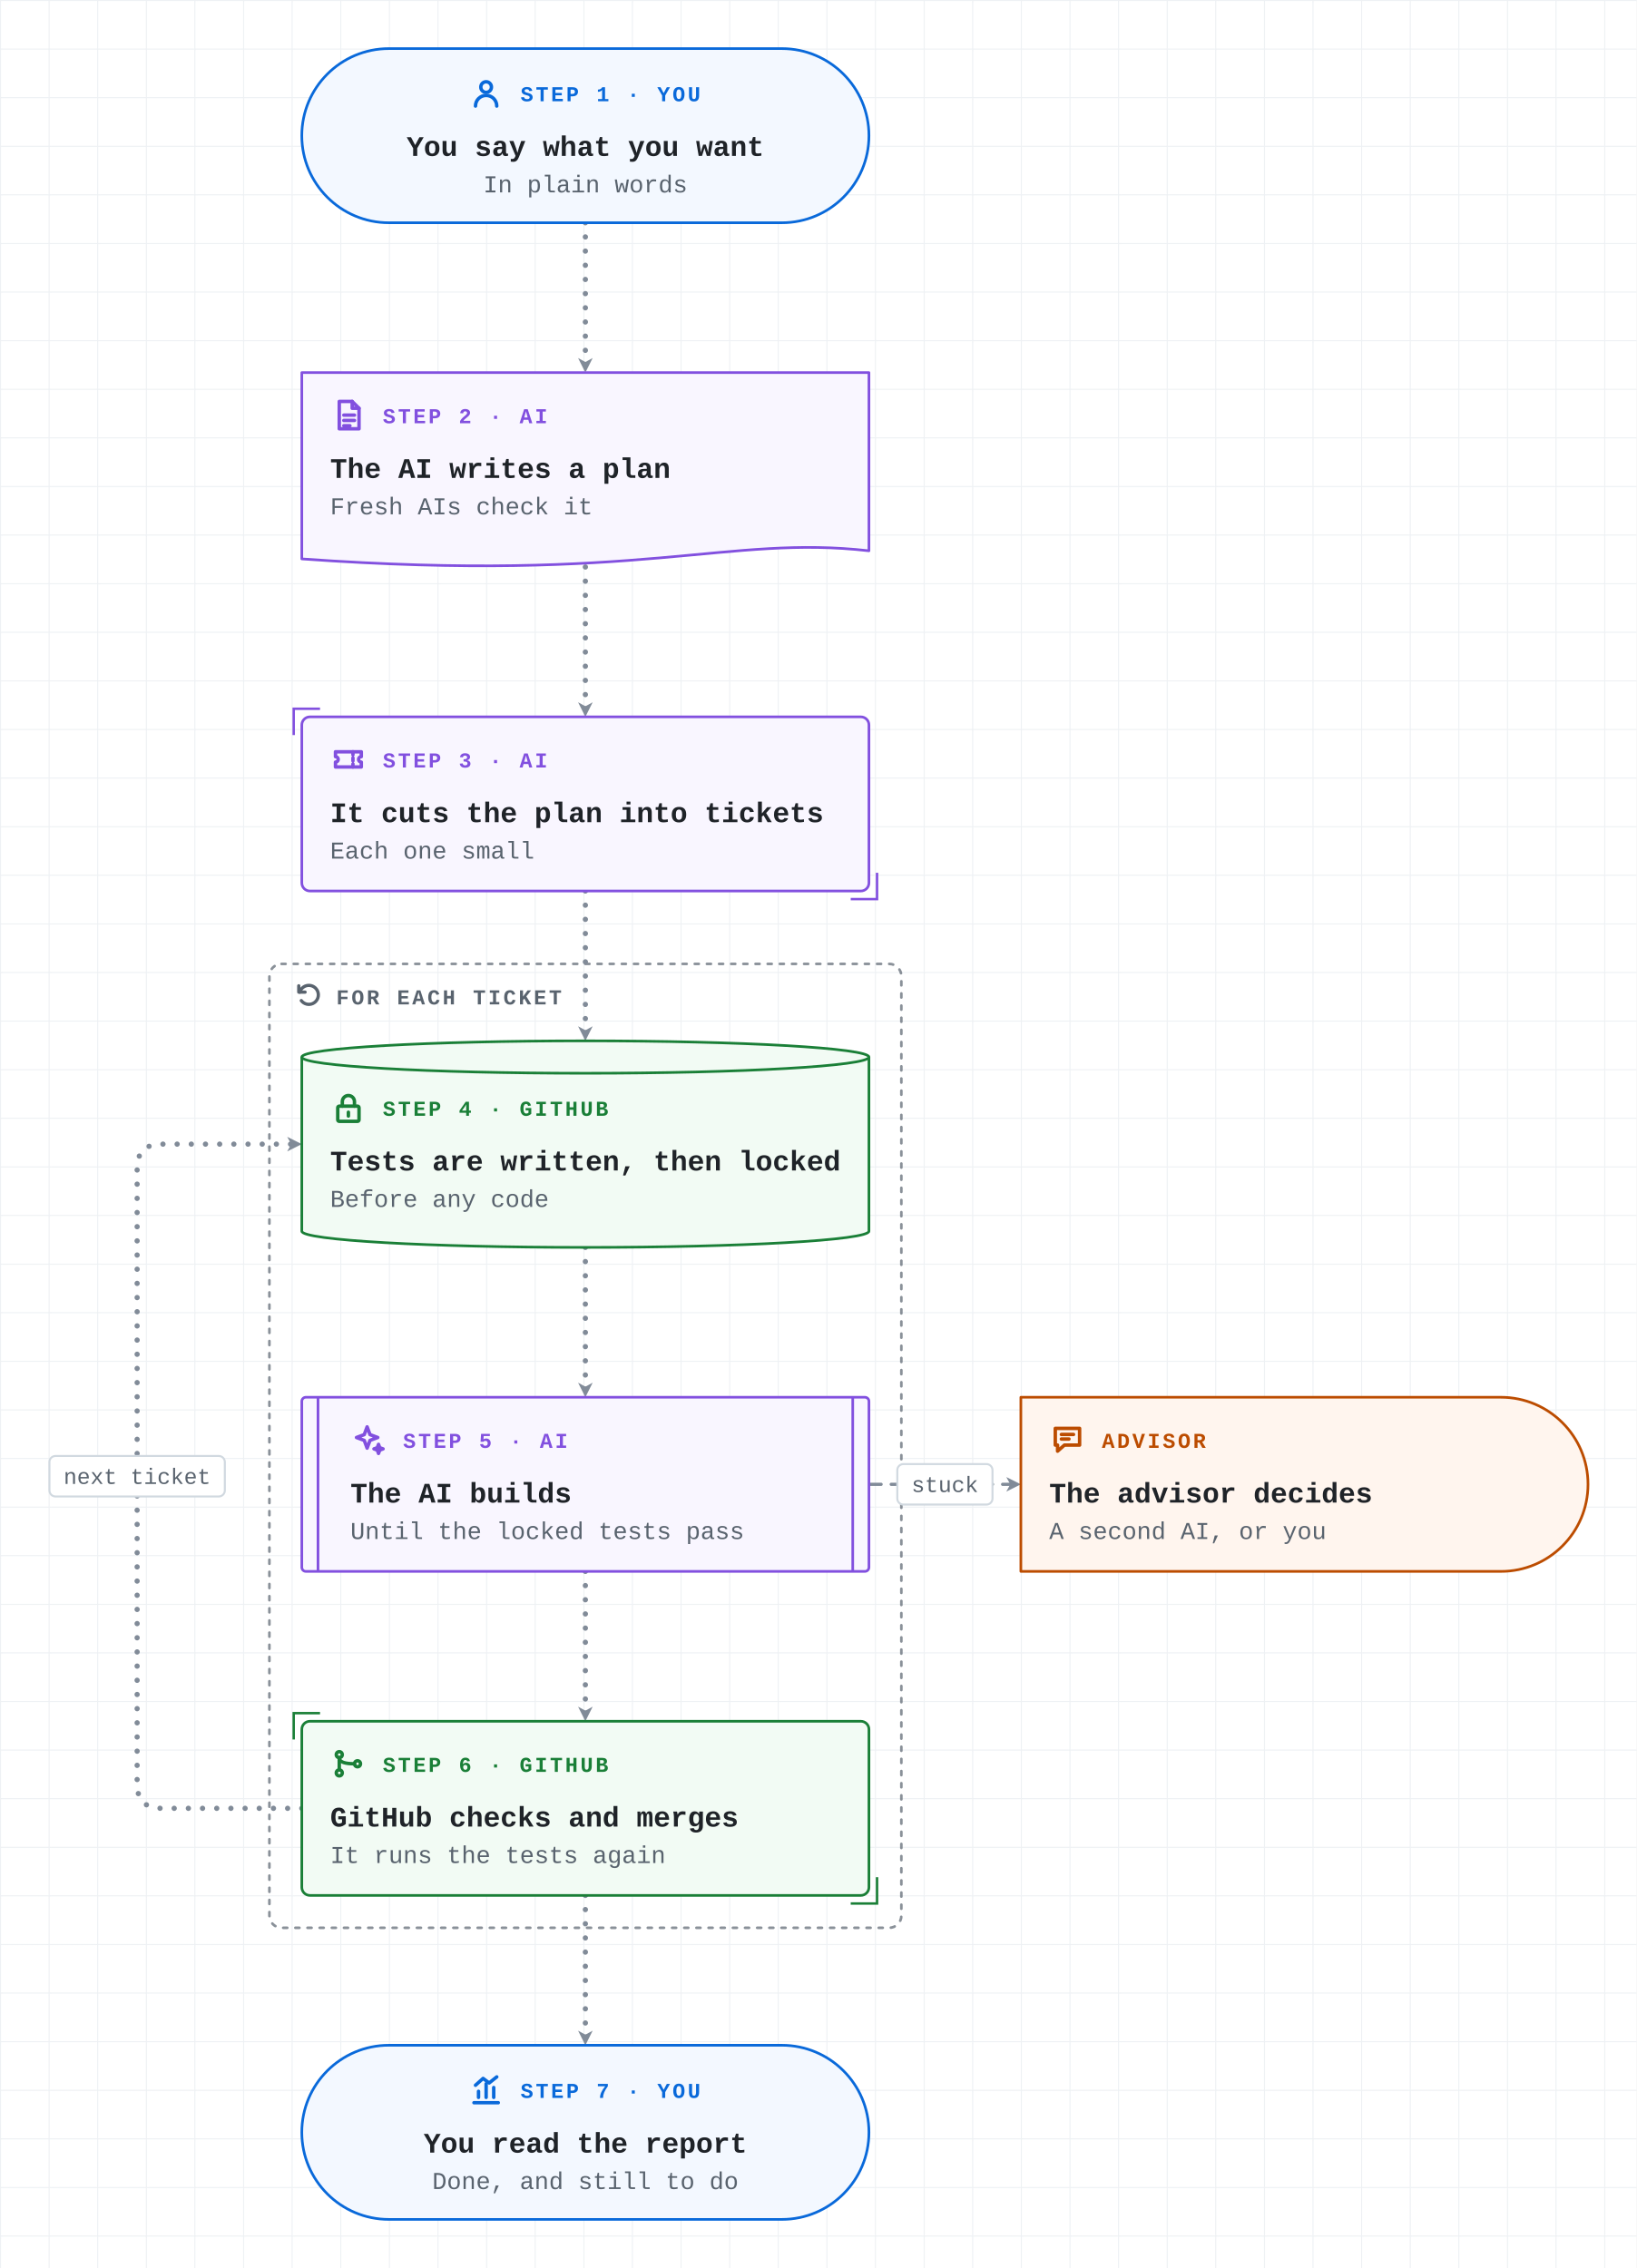
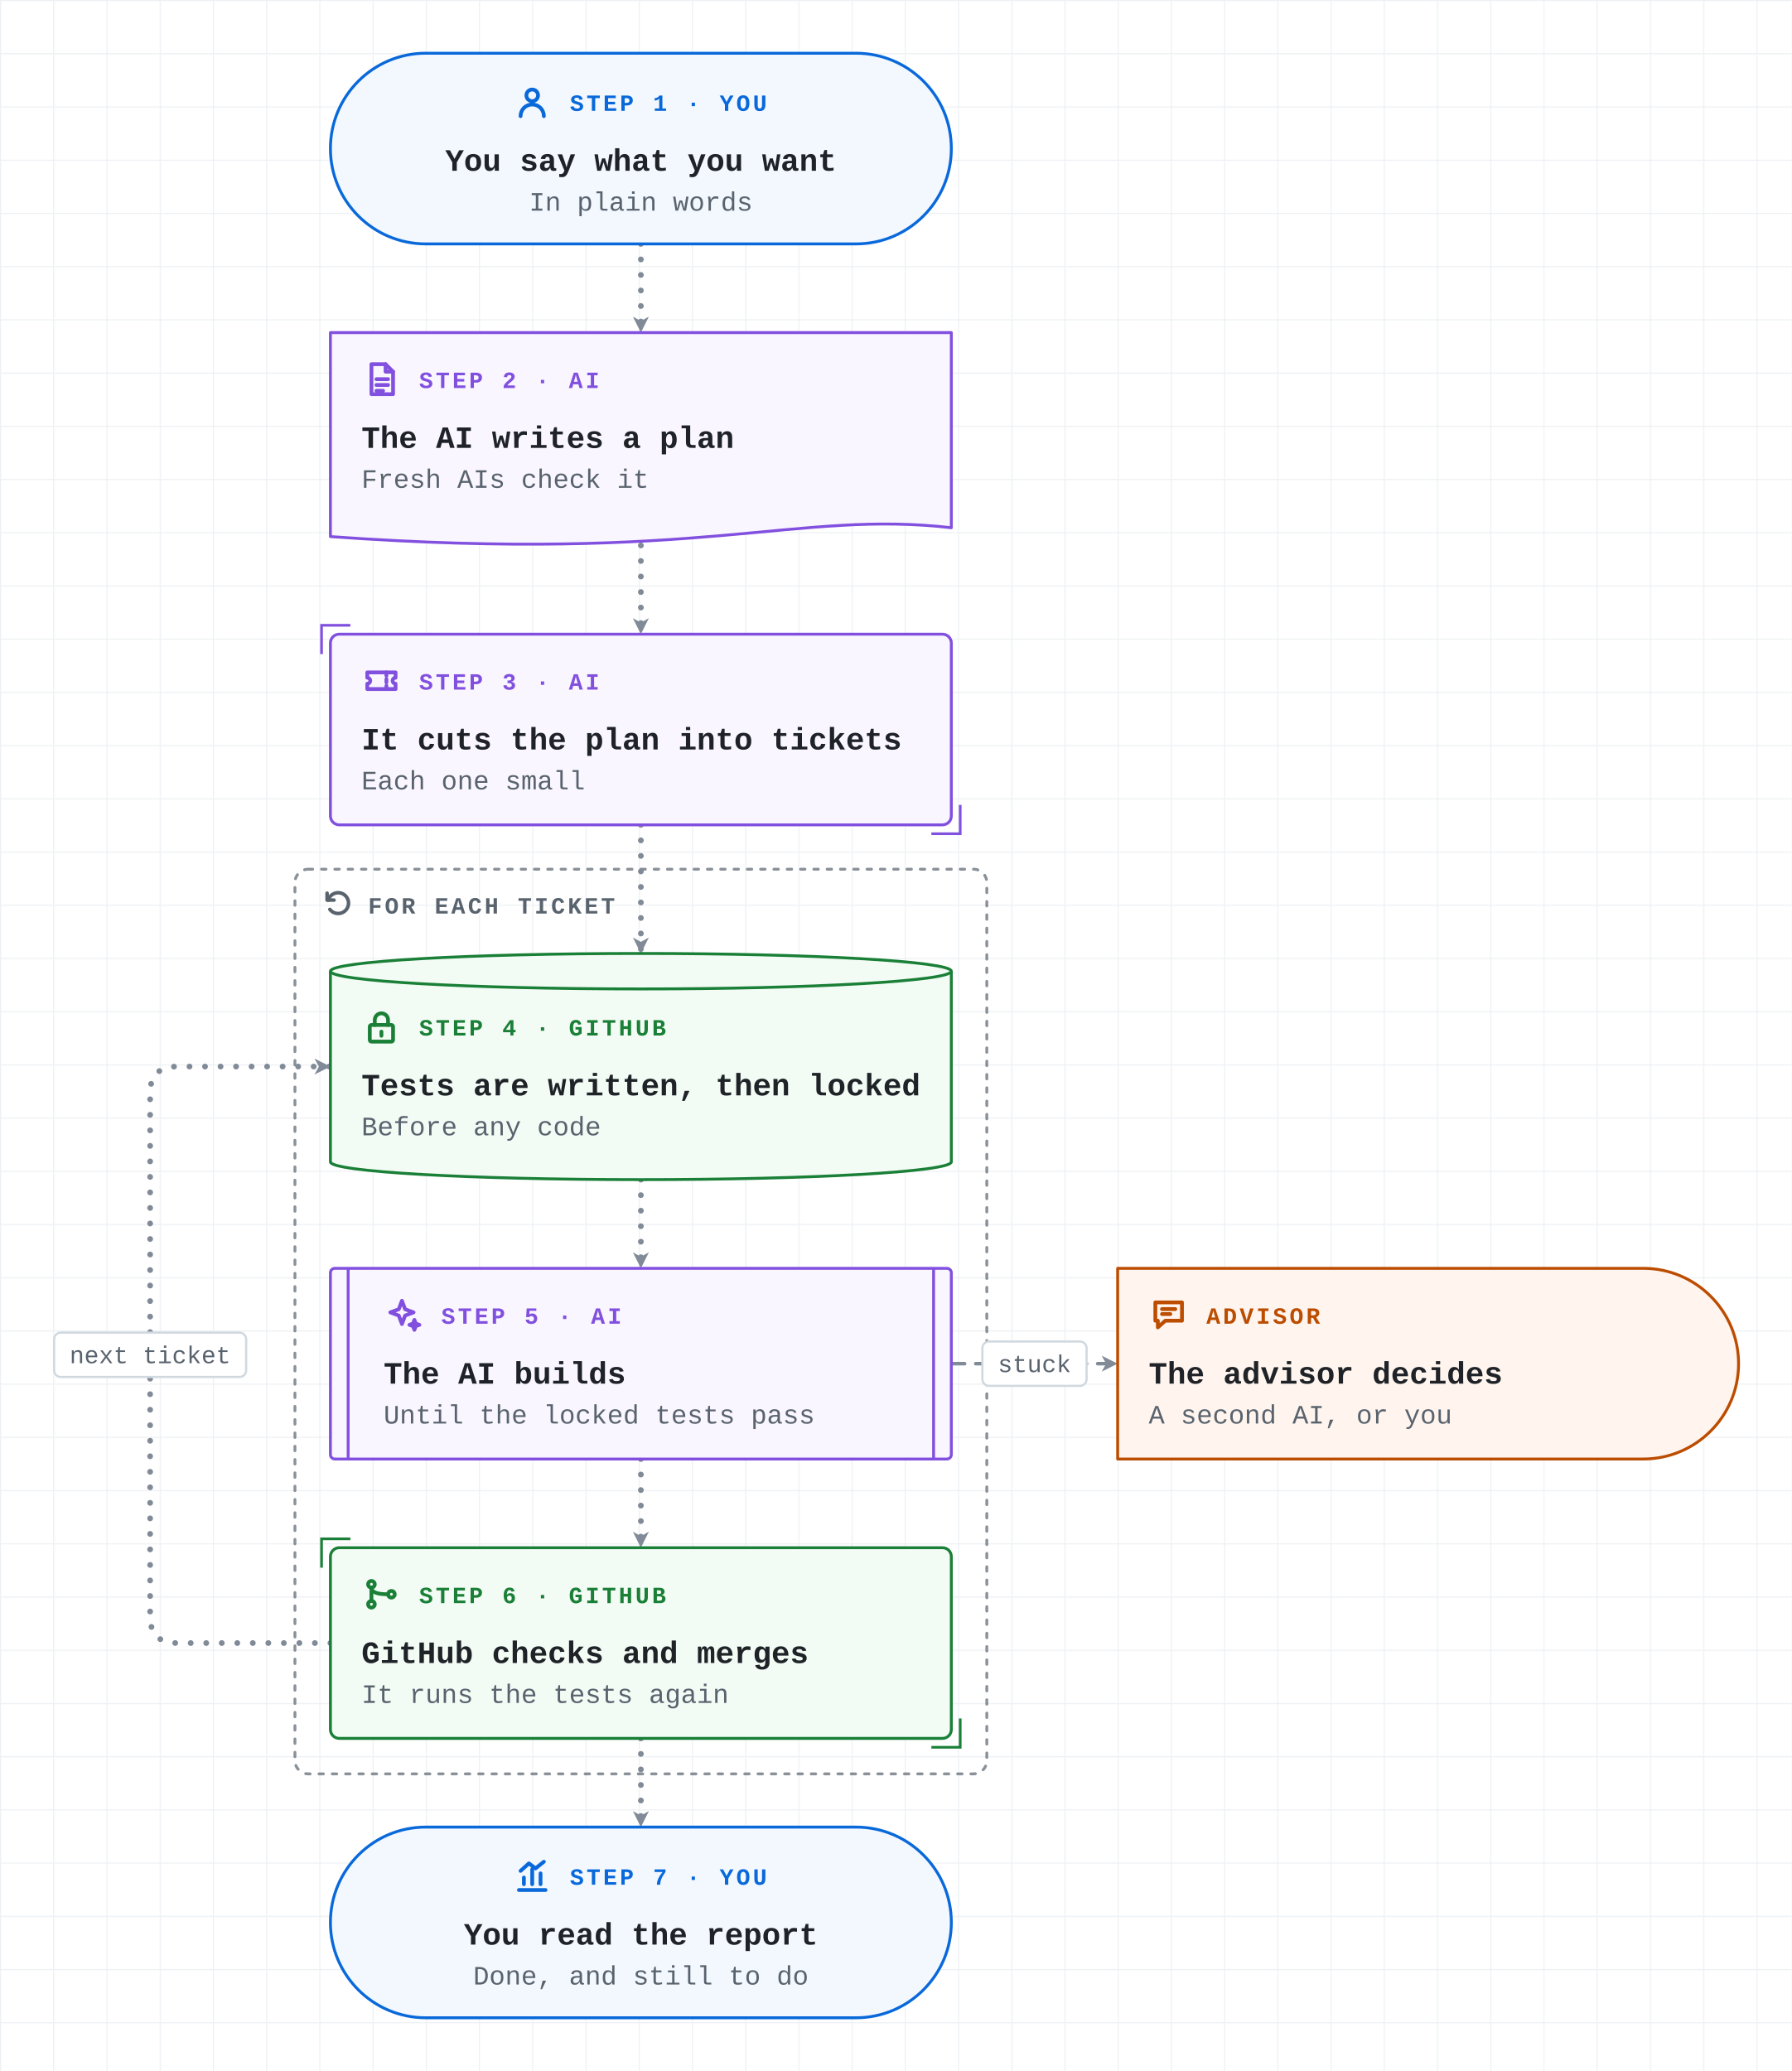
- <svg xmlns="http://www.w3.org/2000/svg" viewBox="-149 -24 808 1120" width="808" height="1120" role="img" aria-labelledby="title desc" font-family="ui-monospace, SFMono-Regular, 'JetBrains Mono', 'Cascadia Mono', Menlo, Consolas, 'Liberation Mono', monospace">
+ <svg xmlns="http://www.w3.org/2000/svg" viewBox="-149 -24 808 934" width="808" height="934" role="img" aria-labelledby="title desc" font-family="ui-monospace, SFMono-Regular, 'JetBrains Mono', 'Cascadia Mono', Menlo, Consolas, 'Liberation Mono', monospace">
  <defs>
    <marker id="arrow-plain" viewBox="0 0 10 10" refX="9" refY="5" markerWidth="9" markerHeight="9" markerUnits="userSpaceOnUse" orient="auto-start-reverse">
      <path d="M1,1 L9,5 L1,9 L3.2,5 z" fill="#818b98" />
    </marker>
    <marker id="arrow-fail" viewBox="0 0 10 10" refX="9" refY="5" markerWidth="9" markerHeight="9" markerUnits="userSpaceOnUse" orient="auto-start-reverse">
      <path d="M1,1 L9,5 L1,9 L3.2,5 z" fill="#cf222e" />
    </marker>
    <marker id="arrow-pass" viewBox="0 0 10 10" refX="9" refY="5" markerWidth="9" markerHeight="9" markerUnits="userSpaceOnUse" orient="auto-start-reverse">
      <path d="M1,1 L9,5 L1,9 L3.2,5 z" fill="#1a7f37" />
    </marker>
    <pattern id="grid" x="-149" y="-24" width="24" height="24" patternUnits="userSpaceOnUse">
      <path d="M24 0H0V24" fill="none" stroke="#eef1f4" stroke-width="1" />
    </pattern>
  </defs>
  <style>.main{stroke-width:2.6;stroke-dasharray:0 7;animation:flow 0.8s linear infinite}.side{stroke-width:1.6;stroke-dasharray:6 5;animation:side 1.6s linear infinite}@keyframes flow{to{stroke-dashoffset:-7}}@keyframes side{to{stroke-dashoffset:-11}}@media (prefers-reduced-motion:reduce){.main,.side{animation:none}.ticket{display:none}}</style>
-   <rect x="-149" y="-24" width="808" height="1120" fill="#ffffff" />
-   <rect x="-149" y="-24" width="808" height="1120" fill="url(#grid)" />
-   <rect x="-16.0" y="452.0" width="312.0" height="476.0" rx="6" fill="none" stroke="#59636e" stroke-opacity="0.7" stroke-width="1.3" stroke-dasharray="2 4" stroke-linecap="round" />
-   <g transform="translate(-4.0,460.0) scale(0.625)" fill="none" stroke="#59636e" stroke-width="2.56" stroke-linecap="round" stroke-linejoin="round">
+   <rect x="-149" y="-24" width="808" height="934" fill="#ffffff" />
+   <rect x="-149" y="-24" width="808" height="934" fill="url(#grid)" />
+   <rect x="-16.0" y="368.0" width="312.0" height="408.0" rx="6" fill="none" stroke="#59636e" stroke-opacity="0.7" stroke-width="1.3" stroke-dasharray="2 4" stroke-linecap="round" />
+   <g transform="translate(-4.0,376.0) scale(0.625)" fill="none" stroke="#59636e" stroke-width="2.56" stroke-linecap="round" stroke-linejoin="round">
    <path d="M4 4.5v5h5" />
    <path d="M4.8 9.5A7.5 7.5 0 1 1 6 16.2" />
  </g>
-   <text x="17.0" y="472.0" font-size="10.5" font-weight="700" letter-spacing="1.2" fill="#59636e">FOR EACH TICKET</text>
-   <path class="main" d="M140.0,86.0 L140.0,160.0" fill="none" stroke="#818b98" stroke-linecap="round" stroke-linejoin="round" marker-end="url(#arrow-plain)" />
-   <path class="main" d="M140.0,256.0 L140.0,330.0" fill="none" stroke="#818b98" stroke-linecap="round" stroke-linejoin="round" marker-end="url(#arrow-plain)" />
-   <path class="main" d="M140.0,416.0 L140.0,490.0" fill="none" stroke="#818b98" stroke-linecap="round" stroke-linejoin="round" marker-end="url(#arrow-plain)" />
-   <path class="main" d="M140.0,592.0 L140.0,666.0" fill="none" stroke="#818b98" stroke-linecap="round" stroke-linejoin="round" marker-end="url(#arrow-plain)" />
-   <path class="main" d="M140.0,752.0 L140.0,826.0" fill="none" stroke="#818b98" stroke-linecap="round" stroke-linejoin="round" marker-end="url(#arrow-plain)" />
-   <path class="main" d="M140.0,912.0 L140.0,986.0" fill="none" stroke="#818b98" stroke-linecap="round" stroke-linejoin="round" marker-end="url(#arrow-plain)" />
-   <path class="main" d="M0.0,869.0 L-69.3,869.0 Q-81.3,869.0 -81.3,857.0 L-81.3,553.0 Q-81.3,541.0 -69.3,541.0 L0.0,541.0" fill="none" stroke="#818b98" stroke-linecap="round" stroke-linejoin="round" marker-end="url(#arrow-plain)" />
-   <path class="side" d="M280.0,709.0 L355.0,709.0" fill="none" stroke="#818b98" stroke-linecap="round" stroke-linejoin="round" marker-end="url(#arrow-plain)" />
+   <text x="17.0" y="388.0" font-size="10.5" font-weight="700" letter-spacing="1.2" fill="#59636e">FOR EACH TICKET</text>
+   <path class="main" d="M140.0,86.0 L140.0,126.0" fill="none" stroke="#818b98" stroke-linecap="round" stroke-linejoin="round" marker-end="url(#arrow-plain)" />
+   <path class="main" d="M140.0,222.0 L140.0,262.0" fill="none" stroke="#818b98" stroke-linecap="round" stroke-linejoin="round" marker-end="url(#arrow-plain)" />
+   <path class="main" d="M140.0,348.0 L140.0,406.0" fill="none" stroke="#818b98" stroke-linecap="round" stroke-linejoin="round" marker-end="url(#arrow-plain)" />
+   <path class="main" d="M140.0,508.0 L140.0,548.0" fill="none" stroke="#818b98" stroke-linecap="round" stroke-linejoin="round" marker-end="url(#arrow-plain)" />
+   <path class="main" d="M140.0,634.0 L140.0,674.0" fill="none" stroke="#818b98" stroke-linecap="round" stroke-linejoin="round" marker-end="url(#arrow-plain)" />
+   <path class="main" d="M140.0,760.0 L140.0,800.0" fill="none" stroke="#818b98" stroke-linecap="round" stroke-linejoin="round" marker-end="url(#arrow-plain)" />
+   <path class="main" d="M0.0,717.0 L-69.3,717.0 Q-81.3,717.0 -81.3,705.0 L-81.3,469.0 Q-81.3,457.0 -69.3,457.0 L0.0,457.0" fill="none" stroke="#818b98" stroke-linecap="round" stroke-linejoin="round" marker-end="url(#arrow-plain)" />
+   <path class="side" d="M280.0,591.0 L355.0,591.0" fill="none" stroke="#818b98" stroke-linecap="round" stroke-linejoin="round" marker-end="url(#arrow-plain)" />
  <rect x="0.0" y="0.0" width="280.0" height="86.0" rx="43.0" fill="#f3f8ff" stroke="#0969da" stroke-width="1.3" stroke-linejoin="round" />
  <g transform="translate(82.0,13.0) scale(0.75)" fill="none" stroke="#0969da" stroke-width="2.27" stroke-linecap="round" stroke-linejoin="round">
    <path d="M12 4.5a3.5 3.5 0 1 0 0 7a3.5 3.5 0 1 0 0-7z" />
    <path d="M5 20.5c0-3.9 3.1-7 7-7s7 3.1 7 7" />
  </g>
  <text x="108.0" y="26.0" font-size="10.5" font-weight="700" letter-spacing="1.2" fill="#0969da">STEP 1 · YOU</text>
  <text x="140.0" y="53.0" text-anchor="middle" font-size="14" font-weight="700" fill="#1f2328">You say what you want</text>
  <text x="140.0" y="71.0" text-anchor="middle" font-size="12" fill="#59636e">In plain words</text>
-   <path d="M0.0,160.0 H280.0 V248.0 C210.0,240.0 168.0,264.0 0.0,252.0 Z" fill="#f9f6ff" stroke="#8250df" stroke-width="1.3" stroke-linejoin="round" />
-   <g transform="translate(14.0,172.0) scale(0.75)" fill="none" stroke="#8250df" stroke-width="2.27" stroke-linecap="round" stroke-linejoin="round">
+   <path d="M0.0,126.0 H280.0 V214.0 C210.0,206.0 168.0,230.0 0.0,218.0 Z" fill="#f9f6ff" stroke="#8250df" stroke-width="1.3" stroke-linejoin="round" />
+   <g transform="translate(14.0,138.0) scale(0.75)" fill="none" stroke="#8250df" stroke-width="2.27" stroke-linecap="round" stroke-linejoin="round">
    <path d="M6 3h8.5L19 7.5V21H6z" />
    <path d="M14.5 3v4.5H19" />
    <path d="M9 12h7M9 15.5h7M9 19h4" />
  </g>
-   <text x="40.0" y="185.0" font-size="10.5" font-weight="700" letter-spacing="1.2" fill="#8250df">STEP 2 · AI</text>
-   <text x="14.0" y="212.0" font-size="14" font-weight="700" fill="#1f2328">The AI writes a plan</text>
-   <text x="14.0" y="230.0" font-size="12" fill="#59636e">Fresh AIs check it</text>
-   <rect x="0.0" y="330.0" width="280.0" height="86.0" rx="4" fill="#f9f6ff" stroke="#8250df" stroke-width="1.3" stroke-linejoin="round" />
-   <path d="M9.0,326.0 H-4.0 V339.0" fill="none" stroke="#8250df" stroke-width="1.2" />
-   <path d="M271.0,420.0 H284.0 V407.0" fill="none" stroke="#8250df" stroke-width="1.2" />
-   <g transform="translate(14.0,342.0) scale(0.75)" fill="none" stroke="#8250df" stroke-width="2.27" stroke-linecap="round" stroke-linejoin="round">
+   <text x="40.0" y="151.0" font-size="10.5" font-weight="700" letter-spacing="1.2" fill="#8250df">STEP 2 · AI</text>
+   <text x="14.0" y="178.0" font-size="14" font-weight="700" fill="#1f2328">The AI writes a plan</text>
+   <text x="14.0" y="196.0" font-size="12" fill="#59636e">Fresh AIs check it</text>
+   <rect x="0.0" y="262.0" width="280.0" height="86.0" rx="4" fill="#f9f6ff" stroke="#8250df" stroke-width="1.3" stroke-linejoin="round" />
+   <path d="M9.0,258.0 H-4.0 V271.0" fill="none" stroke="#8250df" stroke-width="1.2" />
+   <path d="M271.0,352.0 H284.0 V339.0" fill="none" stroke="#8250df" stroke-width="1.2" />
+   <g transform="translate(14.0,274.0) scale(0.75)" fill="none" stroke="#8250df" stroke-width="2.27" stroke-linecap="round" stroke-linejoin="round">
    <path d="M3.5 7h17v3.2a1.8 1.8 0 0 0 0 3.6V17h-17v-3.2a1.8 1.8 0 0 0 0-3.6z" />
    <path d="M15 7v2M15 11v2M15 15v2" />
  </g>
-   <text x="40.0" y="355.0" font-size="10.5" font-weight="700" letter-spacing="1.2" fill="#8250df">STEP 3 · AI</text>
-   <text x="14.0" y="382.0" font-size="14" font-weight="700" fill="#1f2328">It cuts the plan into tickets</text>
-   <text x="14.0" y="400.0" font-size="12" fill="#59636e">Each one small</text>
-   <path d="M0.0,498.0 A140.0,8 0 0 1 280.0,498.0 V584.0 A140.0,8 0 0 1 0.0,584.0 Z" fill="#f2fbf4" stroke="#1a7f37" stroke-width="1.3" stroke-linejoin="round" />
-   <path d="M0.0,498.0 A140.0,8 0 0 0 280.0,498.0" fill="none" stroke="#1a7f37" stroke-width="1.3" />
-   <g transform="translate(14.0,514.0) scale(0.75)" fill="none" stroke="#1a7f37" stroke-width="2.27" stroke-linecap="round" stroke-linejoin="round">
+   <text x="40.0" y="287.0" font-size="10.5" font-weight="700" letter-spacing="1.2" fill="#8250df">STEP 3 · AI</text>
+   <text x="14.0" y="314.0" font-size="14" font-weight="700" fill="#1f2328">It cuts the plan into tickets</text>
+   <text x="14.0" y="332.0" font-size="12" fill="#59636e">Each one small</text>
+   <path d="M0.0,414.0 A140.0,8 0 0 1 280.0,414.0 V500.0 A140.0,8 0 0 1 0.0,500.0 Z" fill="#f2fbf4" stroke="#1a7f37" stroke-width="1.3" stroke-linejoin="round" />
+   <path d="M0.0,414.0 A140.0,8 0 0 0 280.0,414.0" fill="none" stroke="#1a7f37" stroke-width="1.3" />
+   <g transform="translate(14.0,430.0) scale(0.75)" fill="none" stroke="#1a7f37" stroke-width="2.27" stroke-linecap="round" stroke-linejoin="round">
    <path d="M6 11h12a1 1 0 0 1 1 1v8a1 1 0 0 1-1 1H6a1 1 0 0 1-1-1v-8a1 1 0 0 1 1-1z" />
    <path d="M8 11V8a4 4 0 0 1 8 0v3" />
    <path d="M12 15v2.5" />
  </g>
-   <text x="40.0" y="527.0" font-size="10.5" font-weight="700" letter-spacing="1.2" fill="#1a7f37">STEP 4 · GITHUB</text>
-   <text x="14.0" y="554.0" font-size="14" font-weight="700" fill="#1f2328">Tests are written, then locked</text>
-   <text x="14.0" y="572.0" font-size="12" fill="#59636e">Before any code</text>
-   <rect x="0.0" y="666.0" width="280.0" height="86.0" rx="2" fill="#f9f6ff" stroke="#8250df" stroke-width="1.3" stroke-linejoin="round" />
-   <path d="M8.0,666.0 V752.0 M272.0,666.0 V752.0" stroke="#8250df" stroke-width="1.3" />
-   <g transform="translate(24.0,678.0) scale(0.75)" fill="none" stroke="#8250df" stroke-width="2.27" stroke-linecap="round" stroke-linejoin="round">
+   <text x="40.0" y="443.0" font-size="10.5" font-weight="700" letter-spacing="1.2" fill="#1a7f37">STEP 4 · GITHUB</text>
+   <text x="14.0" y="470.0" font-size="14" font-weight="700" fill="#1f2328">Tests are written, then locked</text>
+   <text x="14.0" y="488.0" font-size="12" fill="#59636e">Before any code</text>
+   <rect x="0.0" y="548.0" width="280.0" height="86.0" rx="2" fill="#f9f6ff" stroke="#8250df" stroke-width="1.3" stroke-linejoin="round" />
+   <path d="M8.0,548.0 V634.0 M272.0,548.0 V634.0" stroke="#8250df" stroke-width="1.3" />
+   <g transform="translate(24.0,560.0) scale(0.75)" fill="none" stroke="#8250df" stroke-width="2.27" stroke-linecap="round" stroke-linejoin="round">
    <path d="M11 3.5l1.9 5.1L18 10.5l-5.1 1.9L11 17.5l-1.9-5.1L4 10.5l5.1-1.9z" />
    <path d="M18.5 15l.8 2.2l2.2.8l-2.2.8l-.8 2.2l-.8-2.2l-2.2-.8l2.2-.8z" />
  </g>
-   <text x="50.0" y="691.0" font-size="10.5" font-weight="700" letter-spacing="1.2" fill="#8250df">STEP 5 · AI</text>
-   <text x="24.0" y="718.0" font-size="14" font-weight="700" fill="#1f2328">The AI builds</text>
-   <text x="24.0" y="736.0" font-size="12" fill="#59636e">Until the locked tests pass</text>
-   <rect x="0.0" y="826.0" width="280.0" height="86.0" rx="4" fill="#f2fbf4" stroke="#1a7f37" stroke-width="1.3" stroke-linejoin="round" />
-   <path d="M9.0,822.0 H-4.0 V835.0" fill="none" stroke="#1a7f37" stroke-width="1.2" />
-   <path d="M271.0,916.0 H284.0 V903.0" fill="none" stroke="#1a7f37" stroke-width="1.2" />
-   <g transform="translate(14.0,838.0) scale(0.75)" fill="none" stroke="#1a7f37" stroke-width="2.27" stroke-linecap="round" stroke-linejoin="round">
+   <text x="50.0" y="573.0" font-size="10.5" font-weight="700" letter-spacing="1.2" fill="#8250df">STEP 5 · AI</text>
+   <text x="24.0" y="600.0" font-size="14" font-weight="700" fill="#1f2328">The AI builds</text>
+   <text x="24.0" y="618.0" font-size="12" fill="#59636e">Until the locked tests pass</text>
+   <rect x="0.0" y="674.0" width="280.0" height="86.0" rx="4" fill="#f2fbf4" stroke="#1a7f37" stroke-width="1.3" stroke-linejoin="round" />
+   <path d="M9.0,670.0 H-4.0 V683.0" fill="none" stroke="#1a7f37" stroke-width="1.2" />
+   <path d="M271.0,764.0 H284.0 V751.0" fill="none" stroke="#1a7f37" stroke-width="1.2" />
+   <g transform="translate(14.0,686.0) scale(0.75)" fill="none" stroke="#1a7f37" stroke-width="2.27" stroke-linecap="round" stroke-linejoin="round">
    <path d="M6 4a2 2 0 1 0 0 4a2 2 0 1 0 0-4z" />
    <path d="M6 16a2 2 0 1 0 0 4a2 2 0 1 0 0-4z" />
    <path d="M18 10a2 2 0 1 0 0 4a2 2 0 1 0 0-4z" />
    <path d="M6 8v8" />
    <path d="M6 8c0 3 4 4 10 4" />
  </g>
-   <text x="40.0" y="851.0" font-size="10.5" font-weight="700" letter-spacing="1.2" fill="#1a7f37">STEP 6 · GITHUB</text>
-   <text x="14.0" y="878.0" font-size="14" font-weight="700" fill="#1f2328">GitHub checks and merges</text>
-   <text x="14.0" y="896.0" font-size="12" fill="#59636e">It runs the tests again</text>
-   <rect x="0.0" y="986.0" width="280.0" height="86.0" rx="43.0" fill="#f3f8ff" stroke="#0969da" stroke-width="1.3" stroke-linejoin="round" />
-   <g transform="translate(82.0,999.0) scale(0.75)" fill="none" stroke="#0969da" stroke-width="2.27" stroke-linecap="round" stroke-linejoin="round">
+   <text x="40.0" y="699.0" font-size="10.5" font-weight="700" letter-spacing="1.2" fill="#1a7f37">STEP 6 · GITHUB</text>
+   <text x="14.0" y="726.0" font-size="14" font-weight="700" fill="#1f2328">GitHub checks and merges</text>
+   <text x="14.0" y="744.0" font-size="12" fill="#59636e">It runs the tests again</text>
+   <rect x="0.0" y="800.0" width="280.0" height="86.0" rx="43.0" fill="#f3f8ff" stroke="#0969da" stroke-width="1.3" stroke-linejoin="round" />
+   <g transform="translate(82.0,813.0) scale(0.75)" fill="none" stroke="#0969da" stroke-width="2.27" stroke-linecap="round" stroke-linejoin="round">
    <path d="M4 20.5h16" />
    <path d="M7 17v-4M12 17V8M17 17v-6.5" />
    <path d="M5 9l5-4.5l4 3l5-4" />
  </g>
-   <text x="108.0" y="1012.0" font-size="10.5" font-weight="700" letter-spacing="1.2" fill="#0969da">STEP 7 · YOU</text>
-   <text x="140.0" y="1039.0" text-anchor="middle" font-size="14" font-weight="700" fill="#1f2328">You read the report</text>
-   <text x="140.0" y="1057.0" text-anchor="middle" font-size="12" fill="#59636e">Done, and still to do</text>
-   <path d="M355.0,666.0 H592.0 A43.0,43.0 0 0 1 592.0,752.0 H355.0 Z" fill="#fff5ee" stroke="#bc4c00" stroke-width="1.3" stroke-linejoin="round" />
-   <g transform="translate(369.0,678.0) scale(0.75)" fill="none" stroke="#bc4c00" stroke-width="2.27" stroke-linecap="round" stroke-linejoin="round">
+   <text x="108.0" y="826.0" font-size="10.5" font-weight="700" letter-spacing="1.2" fill="#0969da">STEP 7 · YOU</text>
+   <text x="140.0" y="853.0" text-anchor="middle" font-size="14" font-weight="700" fill="#1f2328">You read the report</text>
+   <text x="140.0" y="871.0" text-anchor="middle" font-size="12" fill="#59636e">Done, and still to do</text>
+   <path d="M355.0,548.0 H592.0 A43.0,43.0 0 0 1 592.0,634.0 H355.0 Z" fill="#fff5ee" stroke="#bc4c00" stroke-width="1.3" stroke-linejoin="round" />
+   <g transform="translate(369.0,560.0) scale(0.75)" fill="none" stroke="#bc4c00" stroke-width="2.27" stroke-linecap="round" stroke-linejoin="round">
    <path d="M4 4.5h16v11H10l-4.5 4v-4H4z" />
    <path d="M8 8.5h8M8 11.5h5" />
  </g>
-   <text x="395.0" y="691.0" font-size="10.5" font-weight="700" letter-spacing="1.2" fill="#bc4c00">ADVISOR</text>
-   <text x="369.0" y="718.0" font-size="14" font-weight="700" fill="#1f2328">The advisor decides</text>
-   <text x="369.0" y="736.0" font-size="12" fill="#59636e">A second AI, or you</text>
-   <rect x="-124.6" y="695.0" width="86.6" height="20" rx="3" fill="#ffffff" stroke="#d1d9e0" stroke-width="1" />
-   <text x="-81.3" y="708.8" text-anchor="middle" font-size="11" fill="#59636e">next ticket</text>
-   <rect x="294.0" y="699.0" width="47.0" height="20" rx="3" fill="#ffffff" stroke="#d1d9e0" stroke-width="1" />
-   <text x="317.5" y="712.8" text-anchor="middle" font-size="11" fill="#59636e">stuck</text>
+   <text x="395.0" y="573.0" font-size="10.5" font-weight="700" letter-spacing="1.2" fill="#bc4c00">ADVISOR</text>
+   <text x="369.0" y="600.0" font-size="14" font-weight="700" fill="#1f2328">The advisor decides</text>
+   <text x="369.0" y="618.0" font-size="12" fill="#59636e">A second AI, or you</text>
+   <rect x="-124.6" y="577.0" width="86.6" height="20" rx="3" fill="#ffffff" stroke="#d1d9e0" stroke-width="1" />
+   <text x="-81.3" y="590.8" text-anchor="middle" font-size="11" fill="#59636e">next ticket</text>
+   <rect x="294.0" y="581.0" width="47.0" height="20" rx="3" fill="#ffffff" stroke="#d1d9e0" stroke-width="1" />
+   <text x="317.5" y="594.8" text-anchor="middle" font-size="11" fill="#59636e">stuck</text>
</svg>
